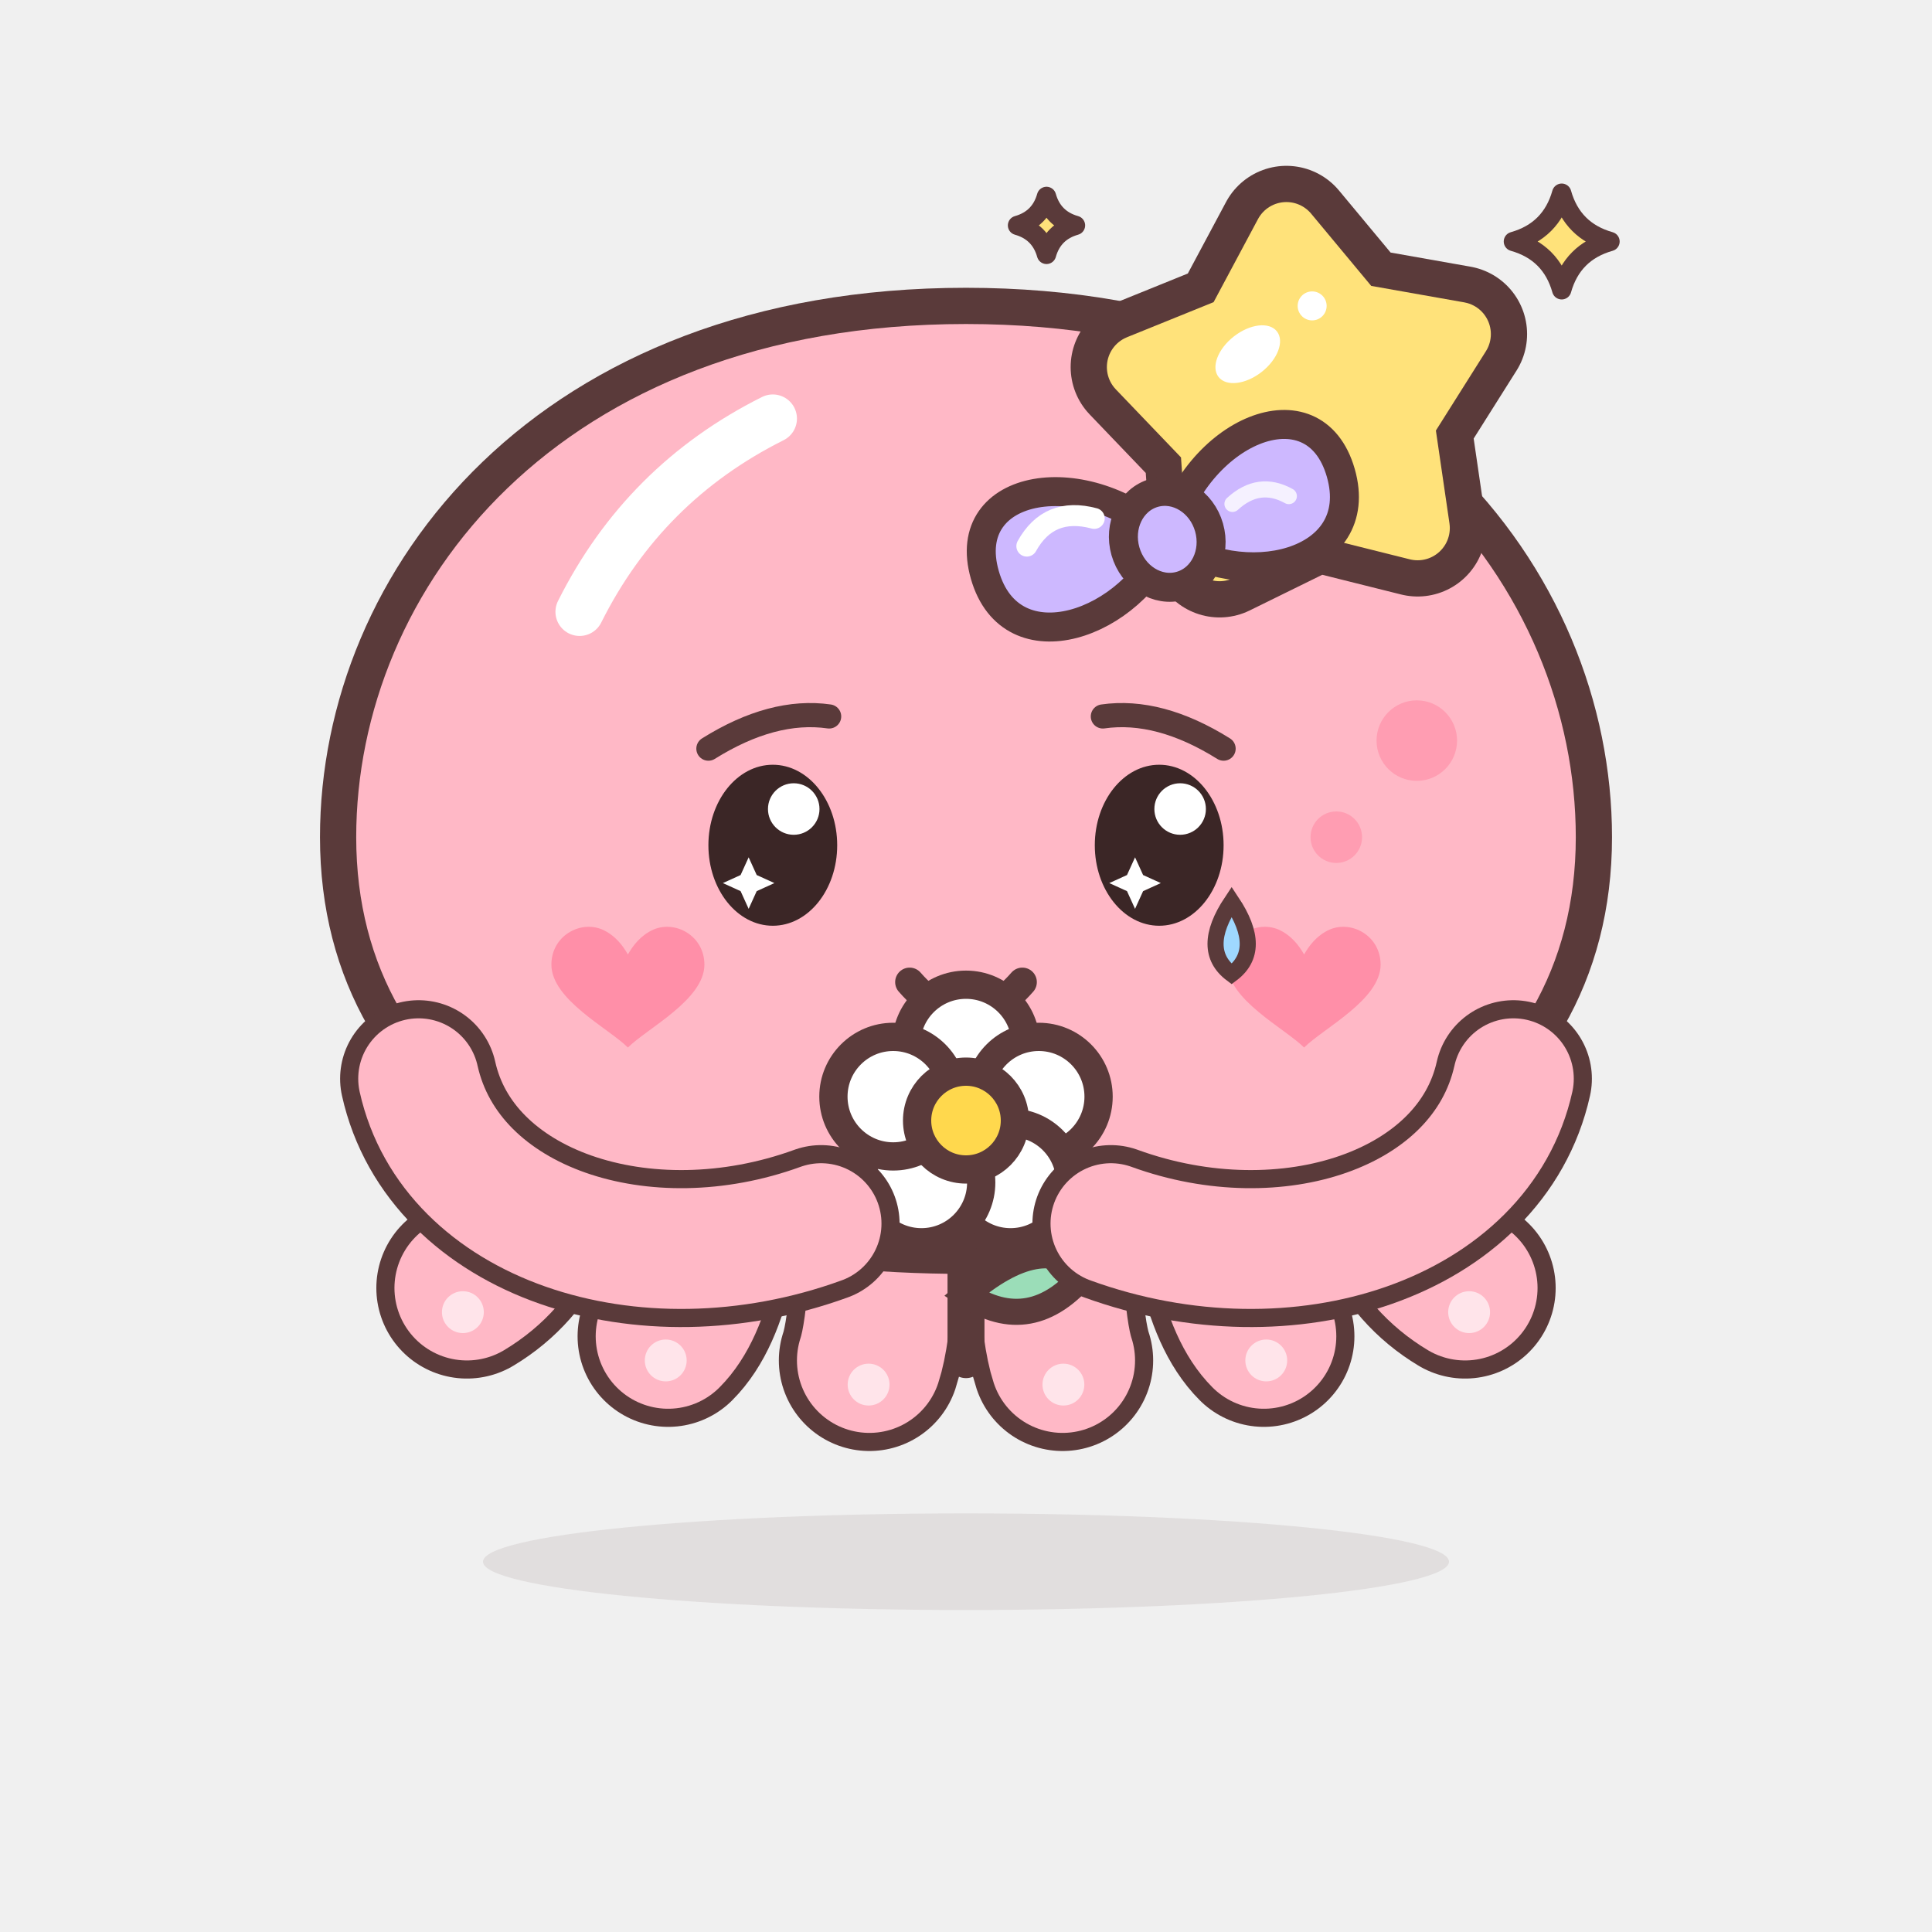
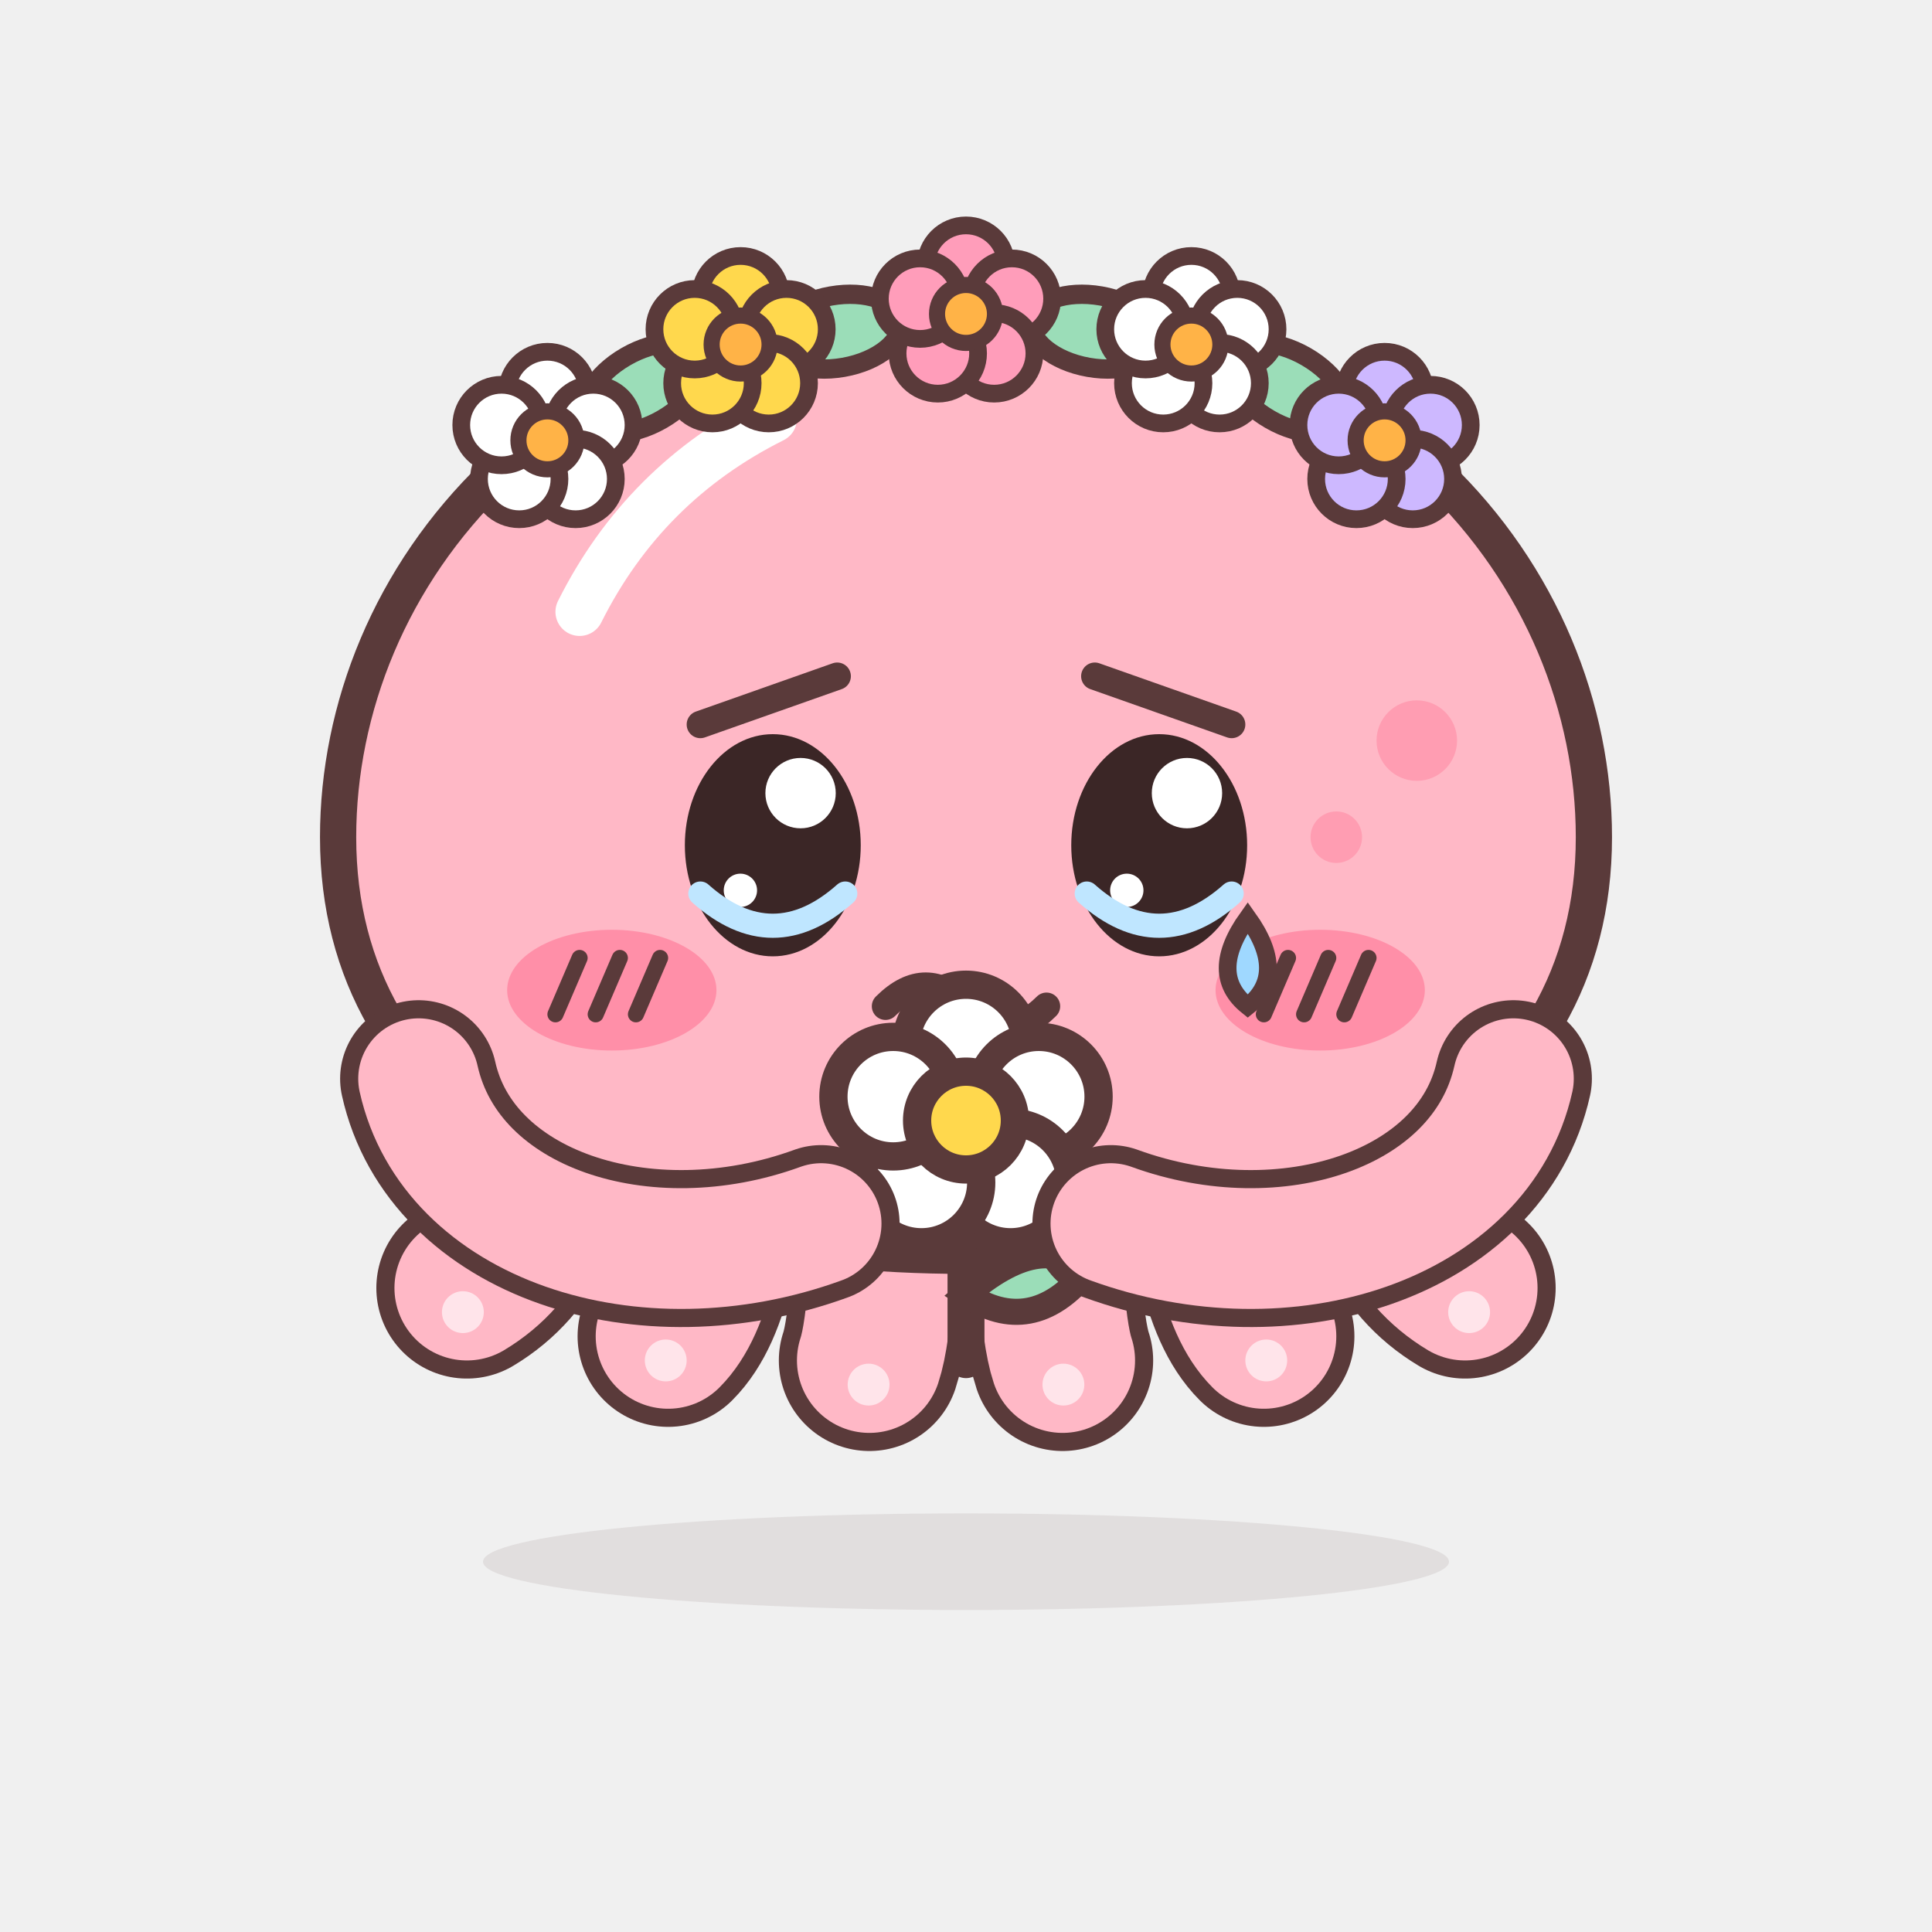
<svg xmlns="http://www.w3.org/2000/svg" viewBox="0 0 240 240" width="240" height="240">
  <ellipse cx="120" cy="194" rx="60" ry="6" fill="#5A3A3A" opacity="0.10" />
  <g fill="none" stroke-linecap="round" stroke-linejoin="round">
    <g stroke="#5A3A3A" stroke-width="22.5">
      <path d="M68 138 Q 68 154, 58 160" />
      <path d="M89 138 Q 89 160, 83 166" />
      <path d="M110 138 Q 110 163, 108 169" />
      <path d="M130 138 Q 130 163, 132 169" />
      <path d="M151 138 Q 151 160, 157 166" />
      <path d="M172 138 Q 172 154, 182 160" />
    </g>
    <g stroke="#FFB8C6" stroke-width="18">
      <path d="M68 138 Q 68 154, 58 160" />
      <path d="M89 138 Q 89 160, 83 166" />
      <path d="M110 138 Q 110 163, 108 169" />
      <path d="M130 138 Q 130 163, 132 169" />
      <path d="M151 138 Q 151 160, 157 166" />
      <path d="M172 138 Q 172 154, 182 160" />
    </g>
  </g>
  <g fill="none" stroke-linecap="round" stroke-linejoin="round">
    <g stroke="#5A3A3A" stroke-width="19.5" />
    <g stroke="#FFB8C6" stroke-width="15" />
  </g>
  <g fill="#FFE4EA">
    <circle cx="57.5" cy="163" r="2.6" />
    <circle cx="82.7" cy="169" r="2.6" />
    <circle cx="107.9" cy="172" r="2.6" />
    <circle cx="132.1" cy="172" r="2.6" />
    <circle cx="157.3" cy="169" r="2.6" />
    <circle cx="182.5" cy="163" r="2.6" />
  </g>
  <path d="M120 38 C 172 38, 198 72, 198 104 C 198 138, 166 156, 120 156 C 74 156, 42 138, 42 104 C 42 72, 68 38, 120 38 Z" fill="#FFB8C6" stroke="#5A3A3A" stroke-width="4.5" />
  <g fill="#FF9DB2">
    <circle cx="176" cy="92" r="5" />
    <circle cx="166" cy="104" r="3.2" />
  </g>
-   <g>
-     <polygon points="159.8,29.1 168.2,39.2 181.2,41.5 174.2,52.6 176.1,65.6 163.3,62.4 151.5,68.2 150.6,55.1 141.5,45.6 153.6,40.7" fill="#5A3A3A" stroke="#5A3A3A" stroke-width="17.0" stroke-linejoin="round" />
-     <polygon points="159.8,29.1 168.2,39.2 181.2,41.5 174.2,52.6 176.1,65.6 163.3,62.4 151.5,68.2 150.6,55.1 141.5,45.6 153.6,40.7" fill="#FFE27A" stroke="#FFE27A" stroke-width="8" stroke-linejoin="round" />
-     <ellipse cx="155" cy="44" rx="4.6" ry="2.8" fill="#FFFFFF" transform="rotate(-38 155 44)" />
-     <circle cx="163" cy="38" r="1.8" fill="#FFFFFF" />
-     <g transform="translate(145 67) rotate(-16) scale(1.0)" stroke="#5A3A3A" stroke-width="3.60" stroke-linejoin="round">
-       <path d="M0 0 C -7 -12, -23 -14, -23 -2 C -23 10, -7 9, 0 0 Z" fill="#CDB8FF" />
-       <path d="M0 0 C -7 -12, -23 -14, -23 -2 C -23 10, -7 9, 0 0 Z" fill="#CDB8FF" transform="scale(-1 1)" />
-       <path d="M-17 -4 Q -13 -8, -8 -5" fill="none" stroke="#FFFFFF" stroke-width="2.60" stroke-linecap="round" />
-       <path d="M9 -2 Q 13 -4, 16 -1" fill="none" stroke="#FFFFFF" stroke-width="2.00" stroke-linecap="round" opacity="0.8" />
-       <ellipse cx="0" cy="0" rx="5.4" ry="6" fill="#CDB8FF" />
-     </g>
-     <path d="M194 24 Q 195.32 28.68, 200 30 Q 195.32 31.32, 194 36 Q 192.68 31.32, 188 30 Q 192.68 28.68, 194 24 Z" fill="#FFE27A" stroke="#5A3A3A" stroke-width="2.4" stroke-linejoin="round" />
-     <path d="M130 24.4 Q 130.792 27.208, 133.6 28 Q 130.792 28.792, 130 31.6 Q 129.208 28.792, 126.4 28 Q 129.208 27.208, 130 24.4 Z" fill="#FFE27A" stroke="#5A3A3A" stroke-width="2.4" stroke-linejoin="round" />
-   </g>
  <path d="M72 76 Q 80 60, 96 52" fill="none" stroke="#FFFFFF" stroke-width="6" stroke-linecap="round" />
-   <path transform="translate(78 123) scale(0.792)" d="M0 9 C -3 6, -12 1.5, -12 -4 C -12 -8.5, -7.5 -11, -4 -9.5 C -2 -8.6, -0.8 -7, 0 -5.6 C 0.8 -7, 2 -8.6, 4 -9.5 C 7.5 -11, 12 -8.5, 12 -4 C 12 1.5, 3 6, 0 9 Z" fill="#FF8FA8" />
-   <path transform="translate(162 123) scale(0.792)" d="M0 9 C -3 6, -12 1.5, -12 -4 C -12 -8.5, -7.5 -11, -4 -9.5 C -2 -8.6, -0.8 -7, 0 -5.6 C 0.8 -7, 2 -8.6, 4 -9.5 C 7.5 -11, 12 -8.5, 12 -4 C 12 1.5, 3 6, 0 9 Z" fill="#FF8FA8" />
-   <path d="M88 93 Q 96 88, 103 89" fill="none" stroke="#5A3A3A" stroke-width="3" stroke-linecap="round" stroke-linejoin="round" />
-   <path d="M152 93 Q 144 88, 137 89" fill="none" stroke="#5A3A3A" stroke-width="3" stroke-linecap="round" stroke-linejoin="round" />
-   <ellipse cx="96" cy="105" rx="8" ry="10" fill="#3B2626" />
-   <circle cx="98.6" cy="100.5" r="3.2" fill="#FFFFFF" />
-   <path d="M93 106.5 l 1 2.2 2.2 1 -2.2 1 -1 2.2 -1 -2.2 -2.2 -1 2.2 -1 z" fill="#FFFFFF" />
-   <ellipse cx="144" cy="105" rx="8" ry="10" fill="#3B2626" />
-   <circle cx="146.6" cy="100.5" r="3.2" fill="#FFFFFF" />
-   <path d="M141 106.5 l 1 2.2 2.2 1 -2.2 1 -1 2.2 -1 -2.2 -2.2 -1 2.2 -1 z" fill="#FFFFFF" />
-   <path d="M153 112 q 4 6 0 9 q -4 -3 0 -9 z" fill="#9FD8FF" stroke="#5A3A3A" stroke-width="2" />
-   <path d="M113 122 Q 120 130, 127 122" fill="none" stroke="#5A3A3A" stroke-width="3.6" stroke-linecap="round" stroke-linejoin="round" />
+   <ellipse cx="80" cy="48.2" rx="8" ry="4.5" transform="rotate(-30 80 48.2)" fill="#9BDDB8" stroke="#5A3A3A" stroke-width="2.4" />
+   <ellipse cx="104" cy="41.2" rx="8" ry="4.5" transform="rotate(-10 104 41.2)" fill="#9BDDB8" stroke="#5A3A3A" stroke-width="2.4" />
+   <ellipse cx="136" cy="41.2" rx="8" ry="4.5" transform="rotate(10 136 41.2)" fill="#9BDDB8" stroke="#5A3A3A" stroke-width="2.4" />
+   <ellipse cx="160" cy="48.2" rx="8" ry="4.5" transform="rotate(30 160 48.2)" fill="#9BDDB8" stroke="#5A3A3A" stroke-width="2.4" />
+   <circle cx="68.0" cy="48.7" r="5" fill="#FFFFFF" stroke="#5A3A3A" stroke-width="2.2" />
+   <circle cx="73.7" cy="52.8" r="5" fill="#FFFFFF" stroke="#5A3A3A" stroke-width="2.2" />
+   <circle cx="71.5" cy="59.5" r="5" fill="#FFFFFF" stroke="#5A3A3A" stroke-width="2.2" />
+   <circle cx="64.5" cy="59.5" r="5" fill="#FFFFFF" stroke="#5A3A3A" stroke-width="2.2" />
+   <circle cx="62.3" cy="52.8" r="5" fill="#FFFFFF" stroke="#5A3A3A" stroke-width="2.2" />
+   <circle cx="68" cy="54.7" r="3.6" fill="#FFB347" stroke="#5A3A3A" stroke-width="2" />
+   <circle cx="92.0" cy="36.8" r="5" fill="#FFD84D" stroke="#5A3A3A" stroke-width="2.2" />
+   <circle cx="97.7" cy="40.9" r="5" fill="#FFD84D" stroke="#5A3A3A" stroke-width="2.2" />
+   <circle cx="95.5" cy="47.6" r="5" fill="#FFD84D" stroke="#5A3A3A" stroke-width="2.2" />
+   <circle cx="88.5" cy="47.6" r="5" fill="#FFD84D" stroke="#5A3A3A" stroke-width="2.2" />
+   <circle cx="86.3" cy="40.9" r="5" fill="#FFD84D" stroke="#5A3A3A" stroke-width="2.2" />
+   <circle cx="92" cy="42.8" r="3.6" fill="#FFB347" stroke="#5A3A3A" stroke-width="2" />
+   <circle cx="120.0" cy="33.0" r="5" fill="#FF9DBA" stroke="#5A3A3A" stroke-width="2.2" />
+   <circle cx="125.7" cy="37.1" r="5" fill="#FF9DBA" stroke="#5A3A3A" stroke-width="2.2" />
+   <circle cx="123.5" cy="43.9" r="5" fill="#FF9DBA" stroke="#5A3A3A" stroke-width="2.2" />
+   <circle cx="116.5" cy="43.9" r="5" fill="#FF9DBA" stroke="#5A3A3A" stroke-width="2.2" />
+   <circle cx="114.3" cy="37.1" r="5" fill="#FF9DBA" stroke="#5A3A3A" stroke-width="2.2" />
+   <circle cx="120" cy="39.0" r="3.6" fill="#FFB347" stroke="#5A3A3A" stroke-width="2" />
+   <circle cx="148.0" cy="36.8" r="5" fill="#FFFFFF" stroke="#5A3A3A" stroke-width="2.2" />
+   <circle cx="153.7" cy="40.9" r="5" fill="#FFFFFF" stroke="#5A3A3A" stroke-width="2.2" />
+   <circle cx="151.5" cy="47.6" r="5" fill="#FFFFFF" stroke="#5A3A3A" stroke-width="2.2" />
+   <circle cx="144.5" cy="47.6" r="5" fill="#FFFFFF" stroke="#5A3A3A" stroke-width="2.2" />
+   <circle cx="142.3" cy="40.9" r="5" fill="#FFFFFF" stroke="#5A3A3A" stroke-width="2.2" />
+   <circle cx="148" cy="42.8" r="3.6" fill="#FFB347" stroke="#5A3A3A" stroke-width="2" />
+   <circle cx="172.0" cy="48.7" r="5" fill="#CDB8FF" stroke="#5A3A3A" stroke-width="2.2" />
+   <circle cx="177.7" cy="52.8" r="5" fill="#CDB8FF" stroke="#5A3A3A" stroke-width="2.2" />
+   <circle cx="175.5" cy="59.5" r="5" fill="#CDB8FF" stroke="#5A3A3A" stroke-width="2.2" />
+   <circle cx="168.5" cy="59.5" r="5" fill="#CDB8FF" stroke="#5A3A3A" stroke-width="2.2" />
+   <circle cx="166.3" cy="52.8" r="5" fill="#CDB8FF" stroke="#5A3A3A" stroke-width="2.2" />
+   <circle cx="172" cy="54.7" r="3.6" fill="#FFB347" stroke="#5A3A3A" stroke-width="2" />
+   <ellipse cx="76" cy="123" rx="13" ry="7.5" fill="#FF8FA8" />
+   <ellipse cx="164" cy="123" rx="13" ry="7.5" fill="#FF8FA8" />
+   <path d="M72 119 l -3 7" fill="none" stroke="#5A3A3A" stroke-width="2" stroke-linecap="round" stroke-linejoin="round" />
+   <path d="M77 119 l -3 7" fill="none" stroke="#5A3A3A" stroke-width="2" stroke-linecap="round" stroke-linejoin="round" />
+   <path d="M82 119 l -3 7" fill="none" stroke="#5A3A3A" stroke-width="2" stroke-linecap="round" stroke-linejoin="round" />
+   <path d="M160 119 l -3 7" fill="none" stroke="#5A3A3A" stroke-width="2" stroke-linecap="round" stroke-linejoin="round" />
+   <path d="M165 119 l -3 7" fill="none" stroke="#5A3A3A" stroke-width="2" stroke-linecap="round" stroke-linejoin="round" />
+   <path d="M170 119 l -3 7" fill="none" stroke="#5A3A3A" stroke-width="2" stroke-linecap="round" stroke-linejoin="round" />
+   <path d="M87 90 L 104 84" fill="none" stroke="#5A3A3A" stroke-width="3.4" stroke-linecap="round" stroke-linejoin="round" />
+   <path d="M153 90 L 136 84" fill="none" stroke="#5A3A3A" stroke-width="3.4" stroke-linecap="round" stroke-linejoin="round" />
+   <ellipse cx="96" cy="105" rx="10.925" ry="13.8" fill="#3B2626" />
+   <circle cx="99.45" cy="98.525" r="4.37" fill="#FFFFFF" />
+   <circle cx="91.975" cy="110.6" r="2.07" fill="#FFFFFF" />
+   <path d="M87 111 Q 96 119, 105 111" stroke="#BFE6FF" stroke-width="3" fill="none" stroke-linecap="round" />
+   <ellipse cx="144" cy="105" rx="10.925" ry="13.8" fill="#3B2626" />
+   <circle cx="147.45" cy="98.525" r="4.37" fill="#FFFFFF" />
+   <circle cx="139.975" cy="110.6" r="2.07" fill="#FFFFFF" />
+   <path d="M135 111 Q 144 119, 153 111" stroke="#BFE6FF" stroke-width="3" fill="none" stroke-linecap="round" />
+   <path d="M155 114 q 5 7 0 11 q -5 -4 0 -11 z" fill="#9FD8FF" stroke="#5A3A3A" stroke-width="2.2" />
+   <path d="M110 125 Q 115 120, 120 125 Q 125 130, 130 125" fill="none" stroke="#5A3A3A" stroke-width="3.4" stroke-linecap="round" stroke-linejoin="round" />
  <g transform="translate(120 150) scale(1.35) translate(-120 -150)">
    <path d="M120 148 L 120 164" fill="none" stroke="#5A3A3A" stroke-width="3.4" stroke-linecap="round" stroke-linejoin="round" />
    <path d="M120 158 q 7 -6 11 -2 q -5 6 -11 2 z" fill="#9BDDB8" stroke="#5A3A3A" stroke-width="2.4" />
    <circle cx="120.0" cy="135.0" r="5.5" fill="#FFFFFF" stroke="#5A3A3A" stroke-width="2.6" />
    <circle cx="126.7" cy="139.8" r="5.5" fill="#FFFFFF" stroke="#5A3A3A" stroke-width="2.6" />
    <circle cx="124.1" cy="147.7" r="5.5" fill="#FFFFFF" stroke="#5A3A3A" stroke-width="2.6" />
    <circle cx="115.9" cy="147.7" r="5.5" fill="#FFFFFF" stroke="#5A3A3A" stroke-width="2.6" />
    <circle cx="113.3" cy="139.8" r="5.5" fill="#FFFFFF" stroke="#5A3A3A" stroke-width="2.6" />
    <circle cx="120" cy="142" r="4.5" fill="#FFD84D" stroke="#5A3A3A" stroke-width="2.6" />
  </g>
  <g fill="none" stroke-linecap="round" stroke-linejoin="round">
    <g stroke="#5A3A3A" stroke-width="19.5">
      <path d="M52 134 C 56 152, 80 160, 102 152" />
      <path d="M188 134 C 184 152, 160 160, 138 152" />
    </g>
    <g stroke="#FFB8C6" stroke-width="15">
      <path d="M52 134 C 56 152, 80 160, 102 152" />
      <path d="M188 134 C 184 152, 160 160, 138 152" />
    </g>
  </g>
</svg>
